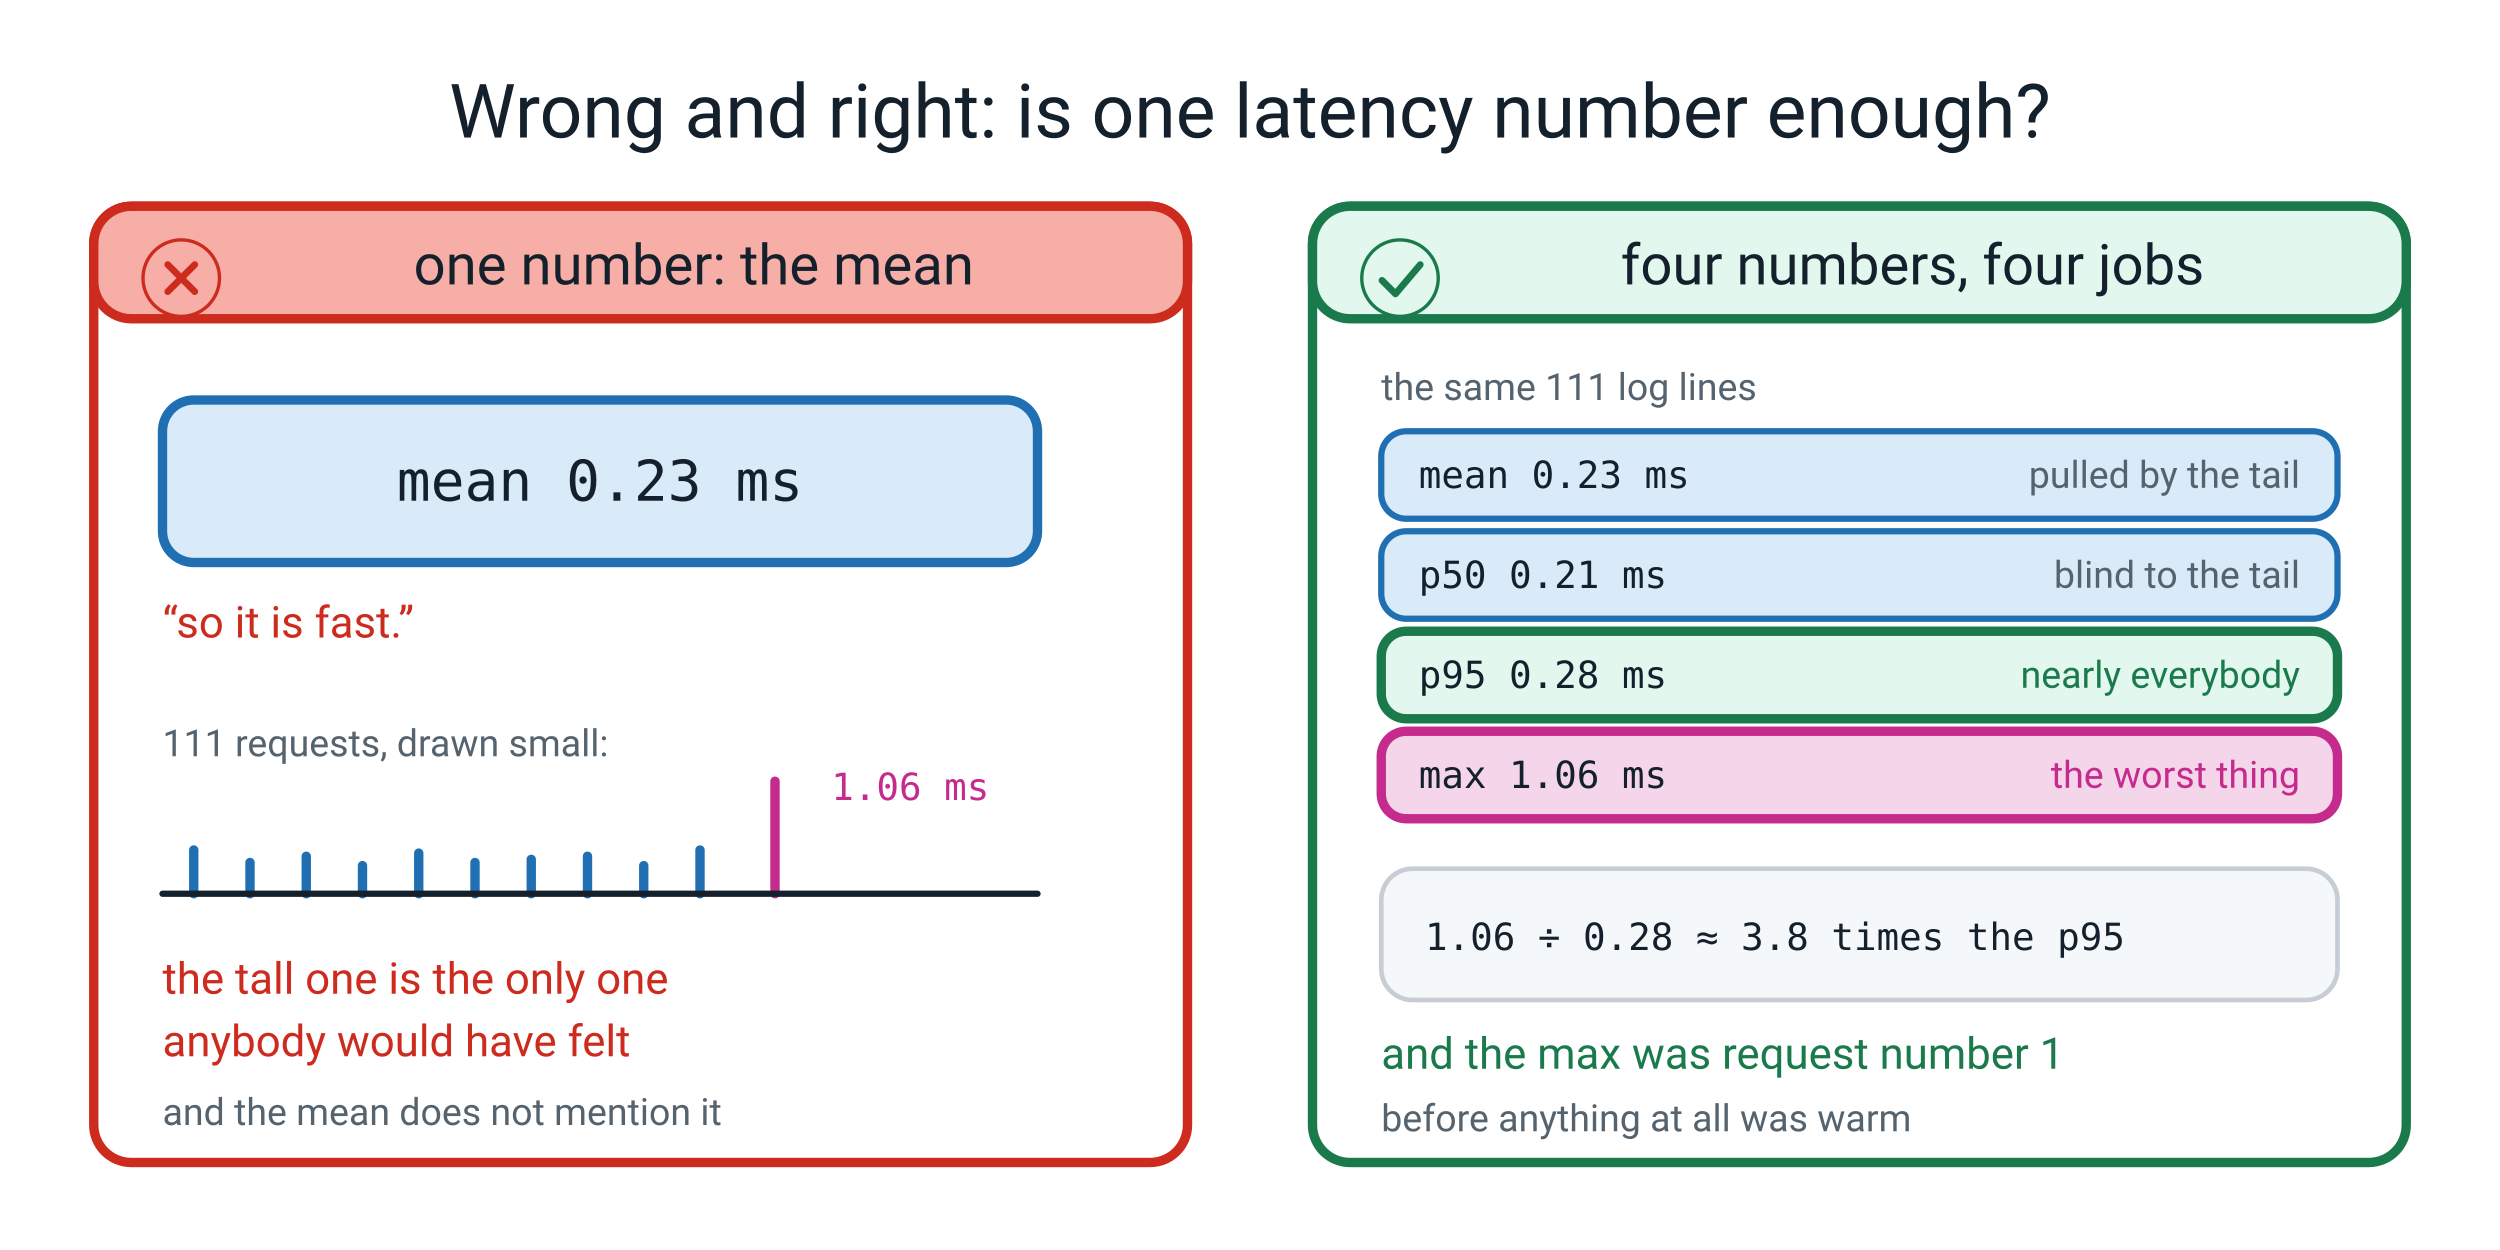
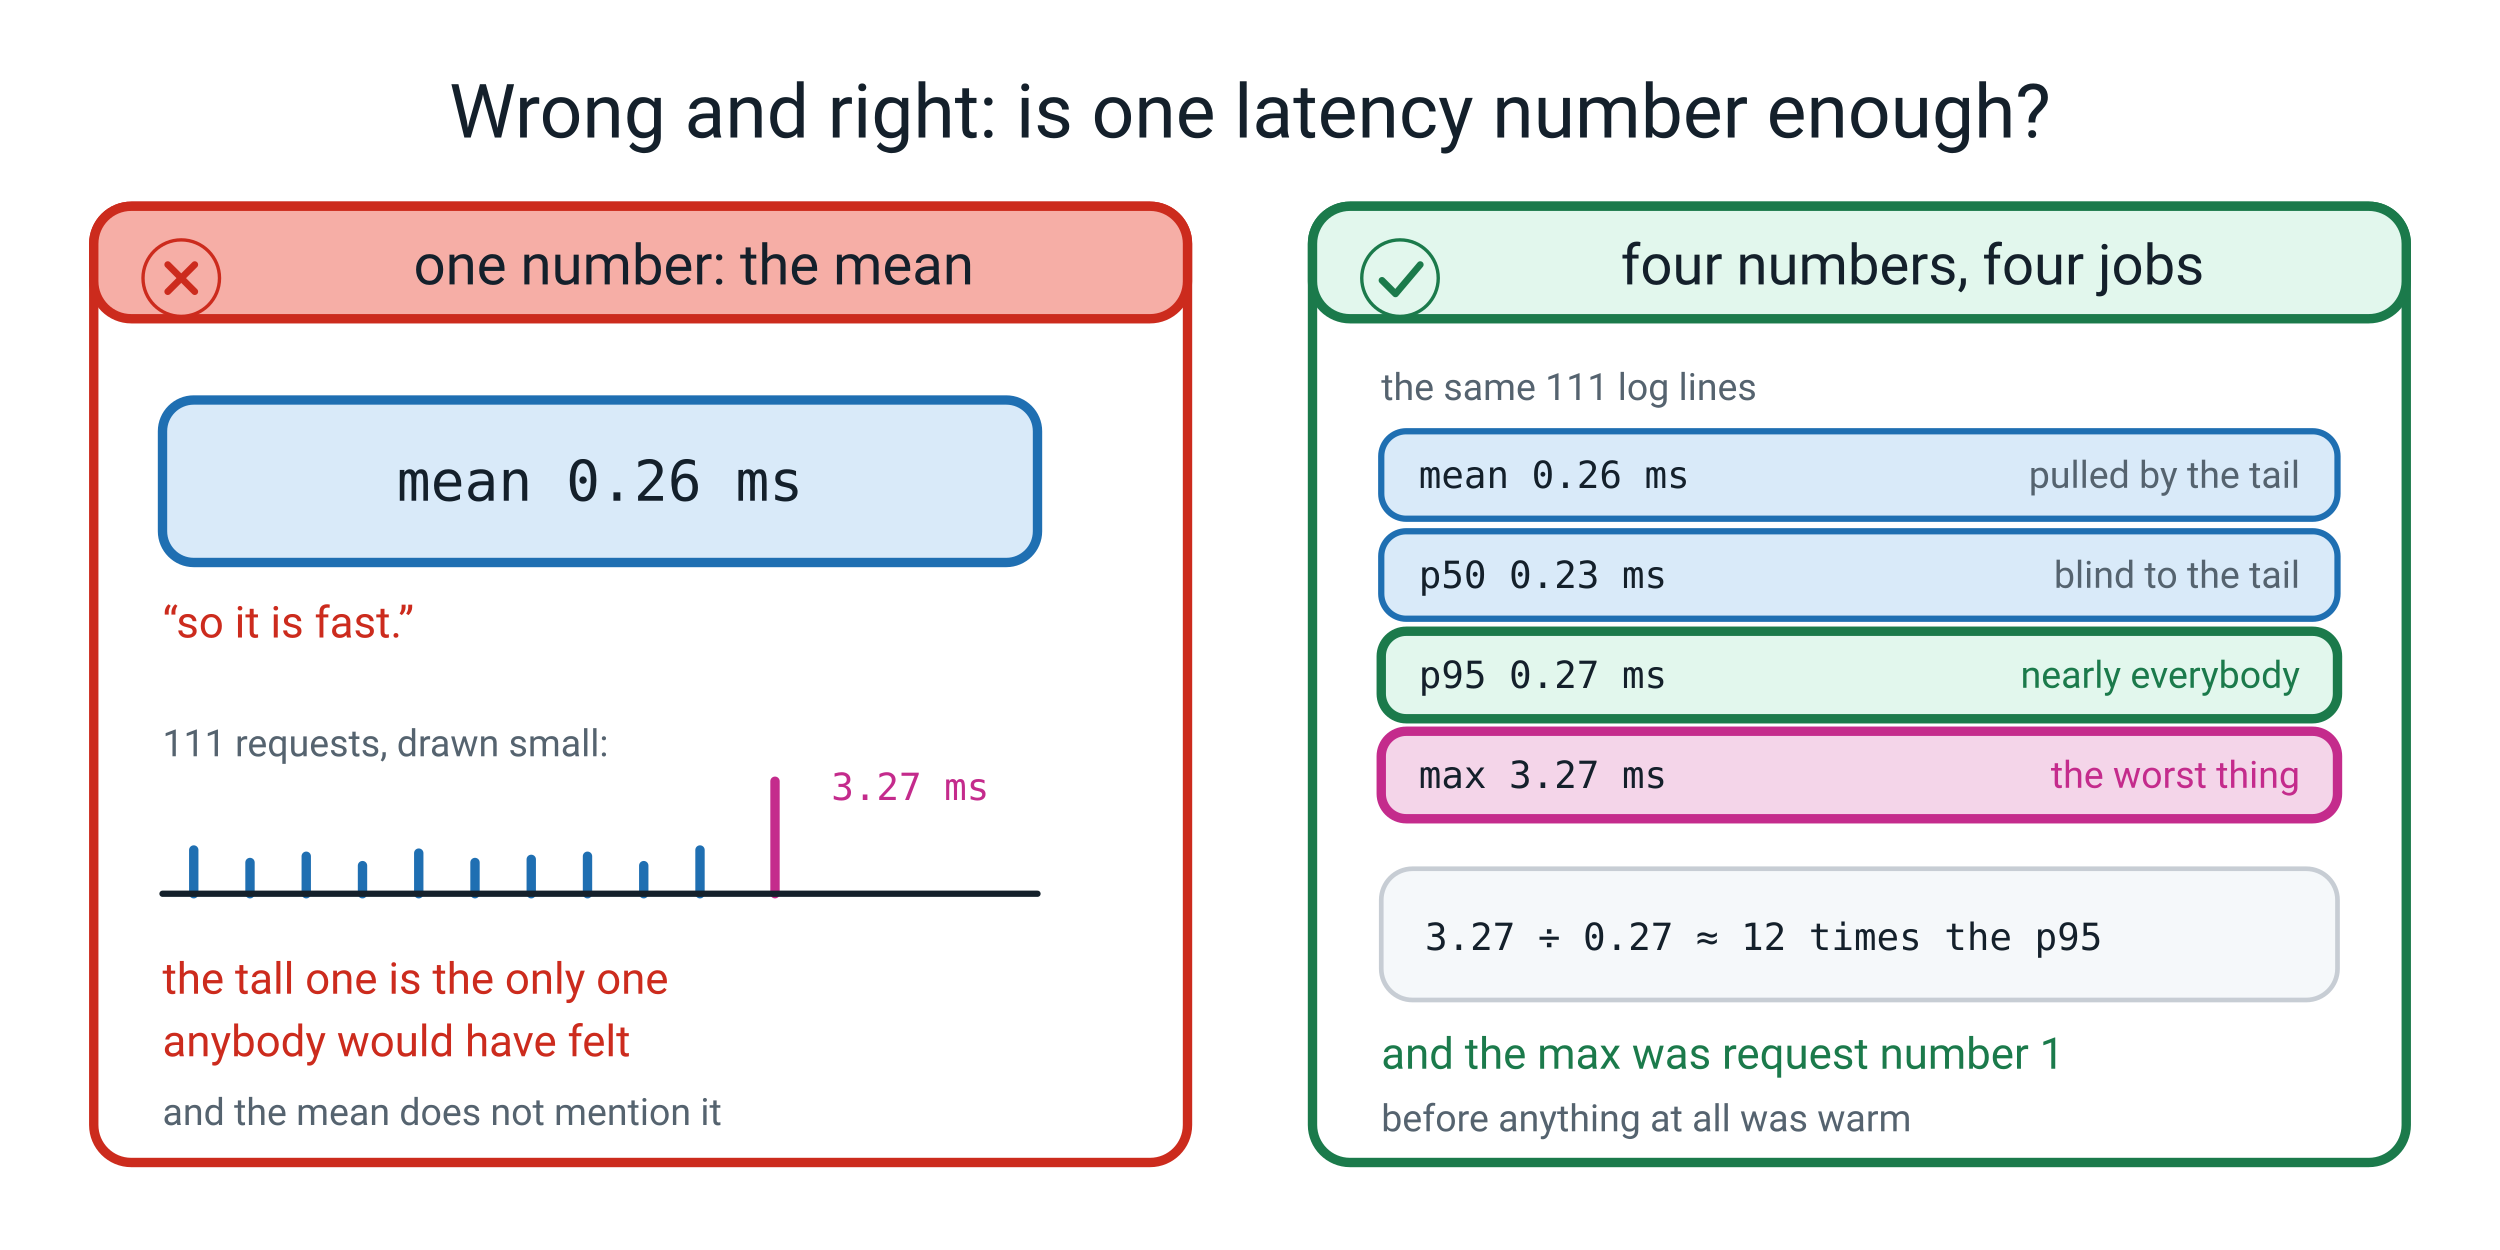
<svg xmlns="http://www.w3.org/2000/svg" viewBox="0 0 800 400" role="img">
  <text x="400" y="44" font-family="ui-sans-serif, system-ui, -apple-system, 'Segoe UI', Roboto, sans-serif" font-size="24" fill="#14202B" text-anchor="middle">Wrong and right: is one latency number enough?</text>
  <rect x="30" y="66" width="350" height="306" rx="12" fill="none" stroke="#CC2B1D" stroke-width="3" stroke-linejoin="round" />
  <rect x="30" y="66" width="350" height="36" rx="12" fill="#F6AEA6" stroke="#CC2B1D" stroke-width="3" stroke-linejoin="round" />
  <g transform="translate(40,71) scale(0.36)">
    <circle cx="50" cy="50" r="34" fill="#F6AEA6" stroke="#CC2B1D" stroke-width="3" />
    <line x1="38" y1="38" x2="62" y2="62" stroke="#CC2B1D" stroke-width="6" stroke-linecap="round" />
    <line x1="62" y1="38" x2="38" y2="62" stroke="#CC2B1D" stroke-width="6" stroke-linecap="round" />
  </g>
  <text x="222" y="91" font-family="ui-sans-serif, system-ui, -apple-system, 'Segoe UI', Roboto, sans-serif" font-size="18" fill="#14202B" text-anchor="middle">one number: the mean</text>
  <rect x="52" y="128" width="280" height="52" rx="10" fill="#D9EAF9" stroke="#1F6FB2" stroke-width="3" stroke-linejoin="round" />
-   <text x="192" y="154" font-family="ui-monospace, SFMono-Regular, Menlo, Consolas, monospace" font-size="18" fill="#14202B" text-anchor="middle" dominant-baseline="central">mean 0.23 ms</text>
+   <text x="192" y="154" font-family="ui-monospace, SFMono-Regular, Menlo, Consolas, monospace" font-size="18" fill="#14202B" text-anchor="middle" dominant-baseline="central">mean 0.26 ms</text>
  <text x="52" y="204" font-family="ui-sans-serif, system-ui, -apple-system, 'Segoe UI', Roboto, sans-serif" font-size="14" fill="#CC2B1D">“so it is fast.”</text>
  <text x="52" y="242" font-family="ui-sans-serif, system-ui, -apple-system, 'Segoe UI', Roboto, sans-serif" font-size="12" fill="#55636F">111 requests, drawn small:</text>
  <g stroke="#1F6FB2" stroke-width="3" stroke-linecap="round">
    <line x1="62" y1="286" x2="62" y2="272" />
    <line x1="80" y1="286" x2="80" y2="276" />
    <line x1="98" y1="286" x2="98" y2="274" />
    <line x1="116" y1="286" x2="116" y2="277" />
    <line x1="134" y1="286" x2="134" y2="273" />
    <line x1="152" y1="286" x2="152" y2="276" />
    <line x1="170" y1="286" x2="170" y2="275" />
    <line x1="188" y1="286" x2="188" y2="274" />
    <line x1="206" y1="286" x2="206" y2="277" />
    <line x1="224" y1="286" x2="224" y2="272" />
  </g>
  <line x1="248" y1="286" x2="248" y2="250" stroke="#C42B8C" stroke-width="3" stroke-linecap="round" />
  <line x1="52" y1="286" x2="332" y2="286" stroke="#14202B" stroke-width="2" stroke-linecap="round" />
-   <text x="266" y="256" font-family="ui-monospace, SFMono-Regular, Menlo, Consolas, monospace" font-size="12" fill="#C42B8C">1.06 ms</text>
+   <text x="266" y="256" font-family="ui-monospace, SFMono-Regular, Menlo, Consolas, monospace" font-size="12" fill="#C42B8C">3.27 ms</text>
  <text x="52" y="318" font-family="ui-sans-serif, system-ui, -apple-system, 'Segoe UI', Roboto, sans-serif" font-size="14" fill="#CC2B1D">the tall one is the only one</text>
  <text x="52" y="338" font-family="ui-sans-serif, system-ui, -apple-system, 'Segoe UI', Roboto, sans-serif" font-size="14" fill="#CC2B1D">anybody would have felt</text>
  <text x="52" y="360" font-family="ui-sans-serif, system-ui, -apple-system, 'Segoe UI', Roboto, sans-serif" font-size="12" fill="#55636F">and the mean does not mention it</text>
  <rect x="420" y="66" width="350" height="306" rx="12" fill="none" stroke="#1B7A4B" stroke-width="3" stroke-linejoin="round" />
  <rect x="420" y="66" width="350" height="36" rx="12" fill="#E2F7ED" stroke="#1B7A4B" stroke-width="3" stroke-linejoin="round" />
  <g transform="translate(430,71) scale(0.36)">
    <circle cx="50" cy="50" r="34" fill="#E2F7ED" stroke="#1B7A4B" stroke-width="3" />
    <polyline points="34,52 46,64 68,38" fill="none" stroke="#1B7A4B" stroke-width="6" stroke-linecap="round" stroke-linejoin="round" />
  </g>
  <text x="612" y="91" font-family="ui-sans-serif, system-ui, -apple-system, 'Segoe UI', Roboto, sans-serif" font-size="18" fill="#14202B" text-anchor="middle">four numbers, four jobs</text>
  <text x="442" y="128" font-family="ui-sans-serif, system-ui, -apple-system, 'Segoe UI', Roboto, sans-serif" font-size="12" fill="#55636F">the same 111 log lines</text>
  <rect x="442" y="138" width="306" height="28" rx="8" fill="#D9EAF9" stroke="#1F6FB2" stroke-width="2" stroke-linejoin="round" />
-   <text x="454" y="152" font-family="ui-monospace, SFMono-Regular, Menlo, Consolas, monospace" font-size="12" fill="#14202B" dominant-baseline="central">mean  0.23 ms</text>
+   <text x="454" y="152" font-family="ui-monospace, SFMono-Regular, Menlo, Consolas, monospace" font-size="12" fill="#14202B" dominant-baseline="central">mean  0.26 ms</text>
  <text x="736" y="152" font-family="ui-sans-serif, system-ui, -apple-system, 'Segoe UI', Roboto, sans-serif" font-size="12" fill="#55636F" text-anchor="end" dominant-baseline="central">pulled by the tail</text>
  <rect x="442" y="170" width="306" height="28" rx="8" fill="#D9EAF9" stroke="#1F6FB2" stroke-width="2" stroke-linejoin="round" />
-   <text x="454" y="184" font-family="ui-monospace, SFMono-Regular, Menlo, Consolas, monospace" font-size="12" fill="#14202B" dominant-baseline="central">p50   0.21 ms</text>
+   <text x="454" y="184" font-family="ui-monospace, SFMono-Regular, Menlo, Consolas, monospace" font-size="12" fill="#14202B" dominant-baseline="central">p50   0.23 ms</text>
  <text x="736" y="184" font-family="ui-sans-serif, system-ui, -apple-system, 'Segoe UI', Roboto, sans-serif" font-size="12" fill="#55636F" text-anchor="end" dominant-baseline="central">blind to the tail</text>
  <rect x="442" y="202" width="306" height="28" rx="8" fill="#E2F7ED" stroke="#1B7A4B" stroke-width="3" stroke-linejoin="round" />
-   <text x="454" y="216" font-family="ui-monospace, SFMono-Regular, Menlo, Consolas, monospace" font-size="12" fill="#14202B" dominant-baseline="central">p95   0.28 ms</text>
+   <text x="454" y="216" font-family="ui-monospace, SFMono-Regular, Menlo, Consolas, monospace" font-size="12" fill="#14202B" dominant-baseline="central">p95   0.27 ms</text>
  <text x="736" y="216" font-family="ui-sans-serif, system-ui, -apple-system, 'Segoe UI', Roboto, sans-serif" font-size="12" fill="#1B7A4B" text-anchor="end" dominant-baseline="central">nearly everybody</text>
  <rect x="442" y="234" width="306" height="28" rx="8" fill="#F4D5E9" stroke="#C42B8C" stroke-width="3" stroke-linejoin="round" />
-   <text x="454" y="248" font-family="ui-monospace, SFMono-Regular, Menlo, Consolas, monospace" font-size="12" fill="#14202B" dominant-baseline="central">max   1.06 ms</text>
+   <text x="454" y="248" font-family="ui-monospace, SFMono-Regular, Menlo, Consolas, monospace" font-size="12" fill="#14202B" dominant-baseline="central">max   3.27 ms</text>
  <text x="736" y="248" font-family="ui-sans-serif, system-ui, -apple-system, 'Segoe UI', Roboto, sans-serif" font-size="12" fill="#C42B8C" text-anchor="end" dominant-baseline="central">the worst thing</text>
  <rect x="442" y="278" width="306" height="42" rx="10" fill="#F5F8FA" stroke="#C7CDD4" stroke-width="1.5" stroke-linejoin="round" />
-   <text x="456" y="304" font-family="ui-monospace, SFMono-Regular, Menlo, Consolas, monospace" font-size="12" fill="#14202B">1.06 ÷ 0.28 ≈ 3.8 times the p95</text>
+   <text x="456" y="304" font-family="ui-monospace, SFMono-Regular, Menlo, Consolas, monospace" font-size="12" fill="#14202B">3.27 ÷ 0.27 ≈ 12 times the p95</text>
  <text x="442" y="342" font-family="ui-sans-serif, system-ui, -apple-system, 'Segoe UI', Roboto, sans-serif" font-size="14" fill="#1B7A4B">and the max was request number 1</text>
  <text x="442" y="362" font-family="ui-sans-serif, system-ui, -apple-system, 'Segoe UI', Roboto, sans-serif" font-size="12" fill="#55636F">before anything at all was warm</text>
</svg>
